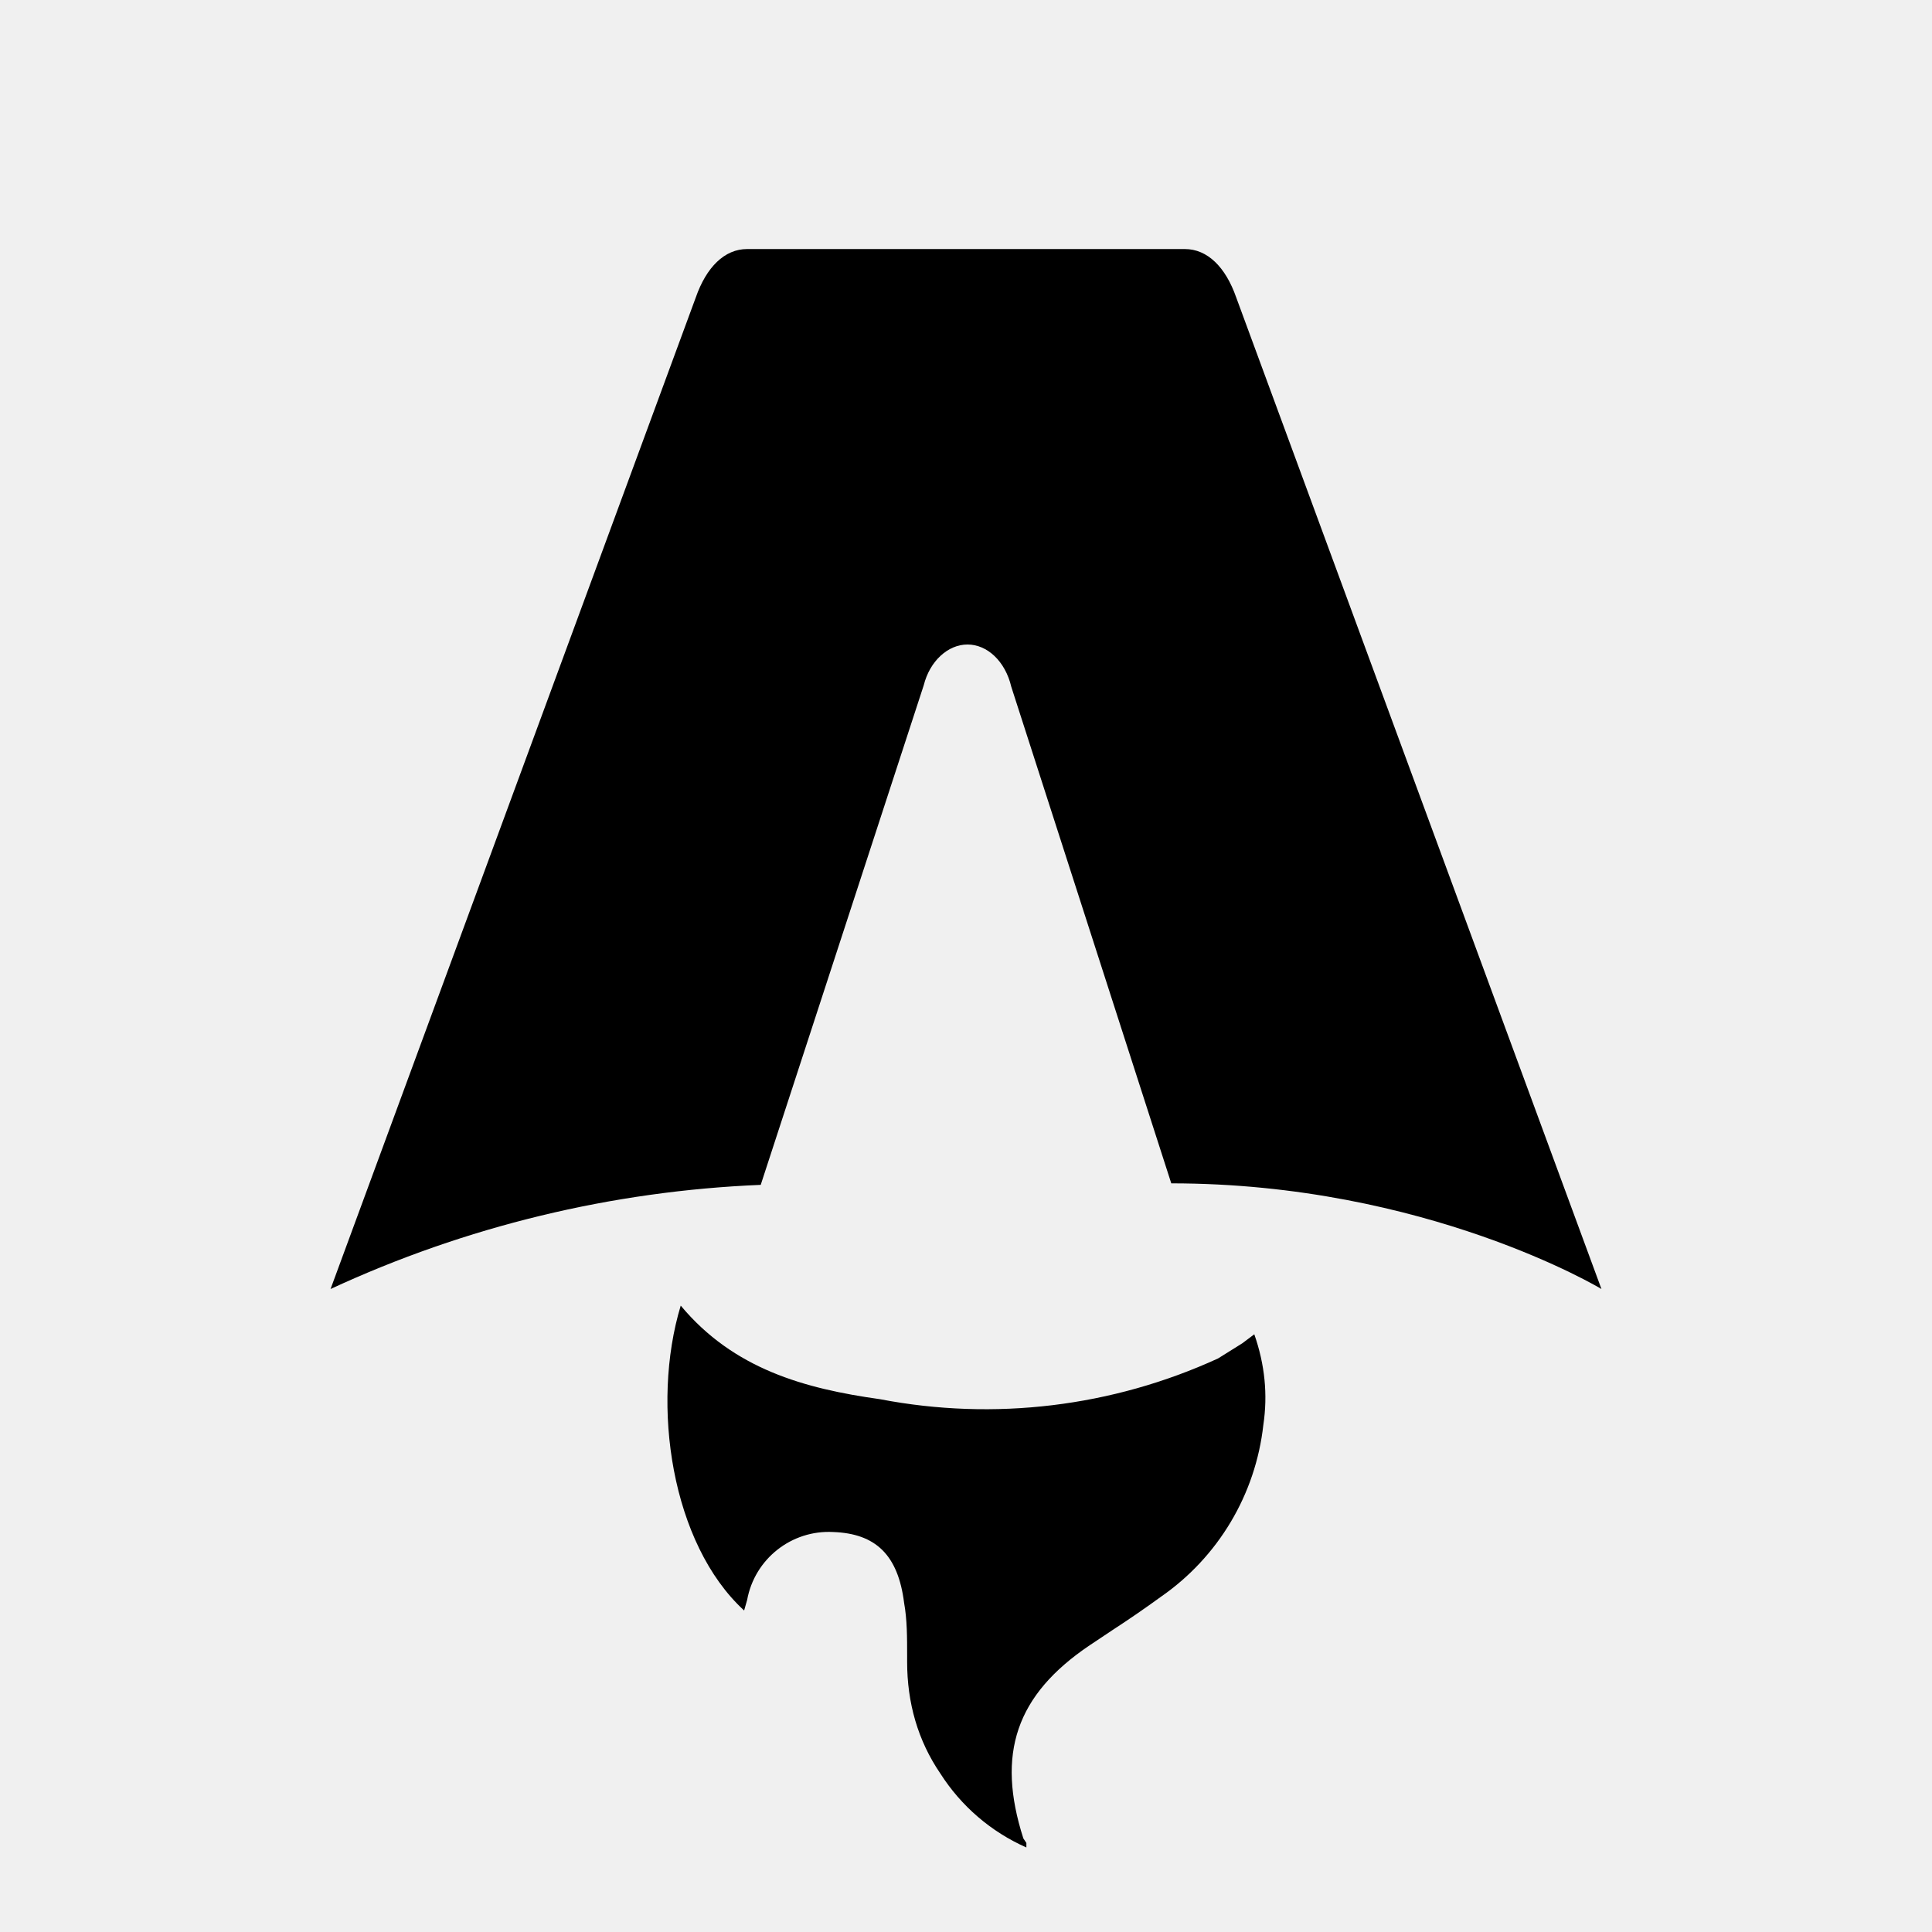
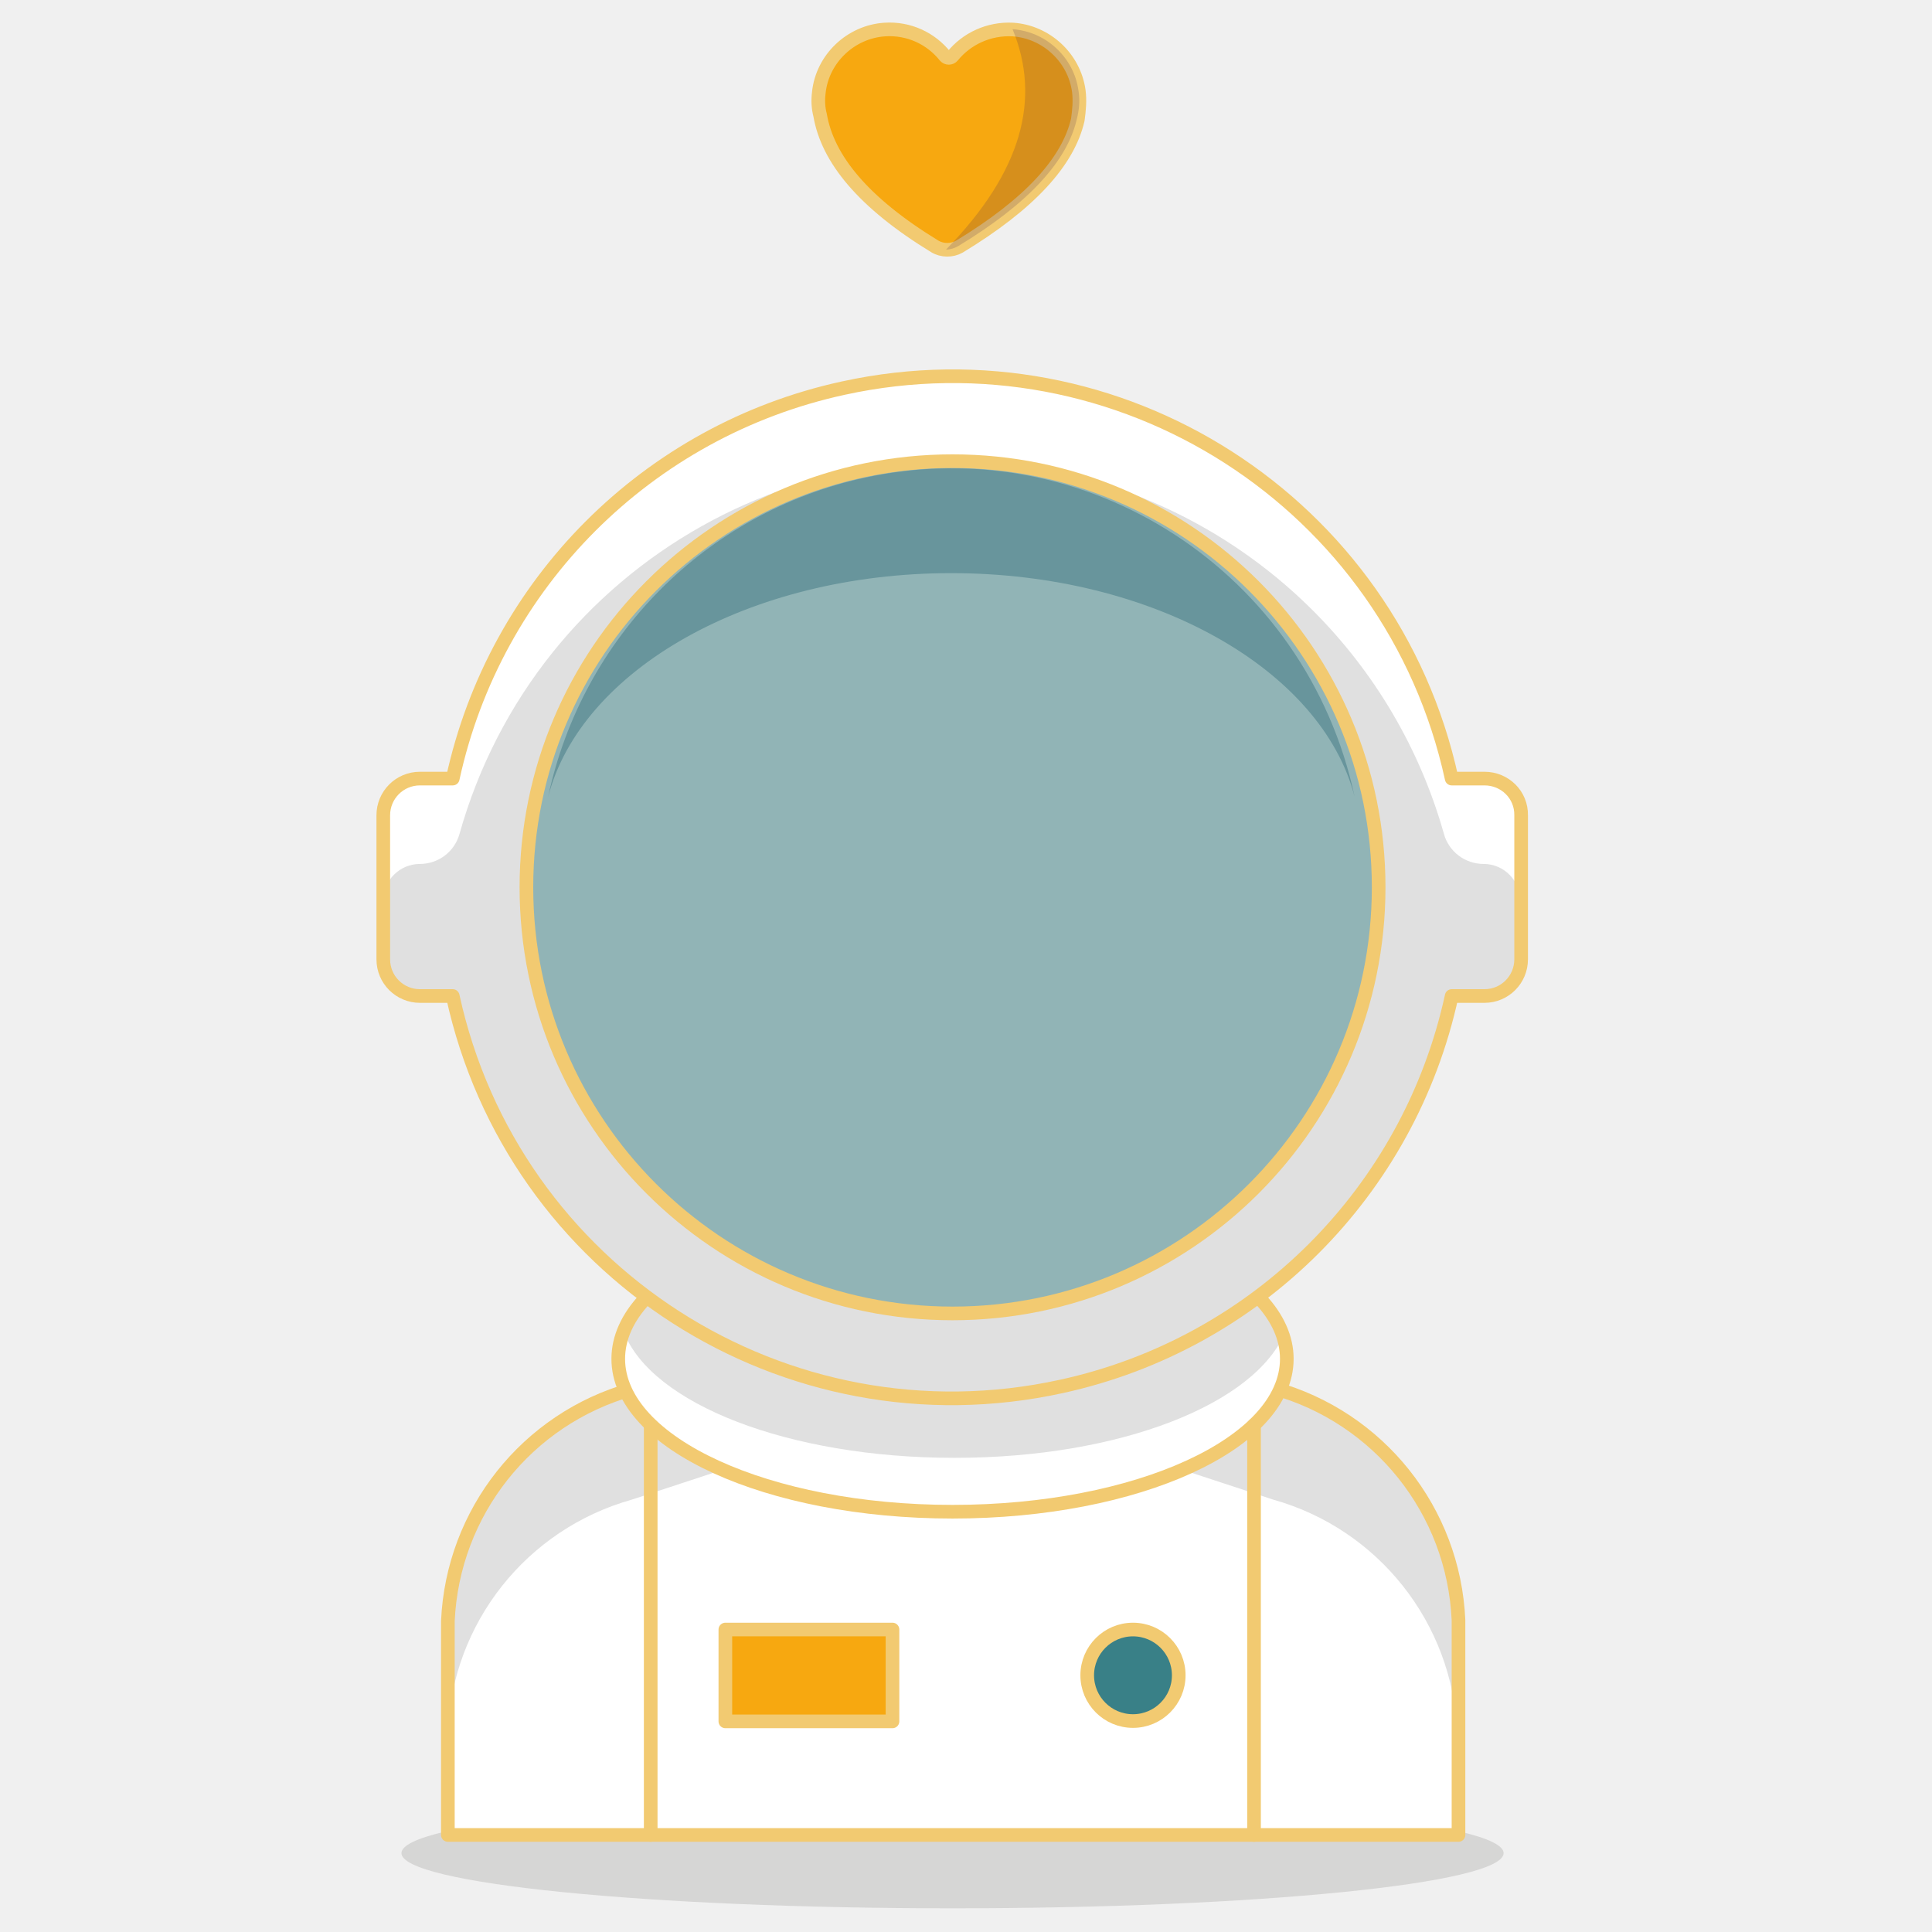
- <svg xmlns="http://www.w3.org/2000/svg" fill="none" viewBox="0 0 128 128">
-   <path d="M50.4 78.5a75.1 75.1 0 0 0-28.5 6.9l24.2-65.7c.7-2 1.9-3.2 3.4-3.2h29c1.5 0 2.7 1.2 3.4 3.2l24.2 65.7s-11.6-7-28.5-7L67 45.5c-.4-1.7-1.6-2.8-2.9-2.8-1.3 0-2.5 1.1-2.9 2.7L50.4 78.5Zm-1.1 28.2Zm-4.2-20.2c-2 6.6-.6 15.8 4.2 20.2a17.5 17.5 0 0 1 .2-.7 5.5 5.5 0 0 1 5.7-4.5c2.8.1 4.3 1.5 4.7 4.7.2 1.1.2 2.3.2 3.5v.4c0 2.7.7 5.2 2.2 7.4a13 13 0 0 0 5.7 4.9v-.3l-.2-.3c-1.8-5.6-.5-9.5 4.4-12.8l1.5-1a73 73 0 0 0 3.2-2.2 16 16 0 0 0 6.8-11.4c.3-2 .1-4-.6-6l-.8.6-1.6 1a37 37 0 0 1-22.4 2.7c-5-.7-9.7-2-13.2-6.2Z" />
-   <style>
-         path { fill: #000; }
-         @media (prefers-color-scheme: dark) {
-             path { fill: #FFF; }
-         }
-     </style>
+ <svg xmlns="http://www.w3.org/2000/svg" version="1.1" x="0px" y="0px" viewBox="0 0 595.3 595.3" enable-background="new 0 0 595.3 595.3" xml:space="preserve">
+   <g id="Capa_1">
+ </g>
+   <g id="Capa_2">
+     <g>
+       <g>
+         <path fill="#F7A810" stroke="#F2CA71" stroke-width="4.204" stroke-linecap="round" stroke-linejoin="round" d="M332.4,28     c-1.4-10.2-10-18.2-20.3-18.9c-7.5-0.4-14.3,2.9-18.6,8.2c-0.6,0.7-1.7,0.7-2.3,0c-4.3-5.4-11.1-8.7-18.6-8.2     c-10.5,0.7-19.2,9-20.3,19.4c-0.3,2.4-0.2,4.7,0.4,7c2.3,13.4,13.2,26.9,35.3,40.4c2.3,1.4,5.3,1.4,7.6,0.1     c21.6-13.1,33.5-26.1,36.5-39.1C332.5,34,332.8,31,332.4,28z" />
+       </g>
+       <path opacity="0.2" fill="#502D4B" enable-background="new    " d="M291.5,76.9c1.3,0,2.6-0.4,3.8-1.1    c21.6-13.1,33.5-26.1,36.5-39.1c0.7-2.8,1-5.7,0.5-8.8c-1.4-10.2-10-18.2-20.3-18.9C320.8,30.4,315,52.8,291.5,76.9z" />
+       <g>
+         <ellipse id="_Ellipse__3_" opacity="0.15" fill="#45413C" enable-background="new    " cx="293.5" cy="571" rx="169.8" ry="17" />
+         <path fill="#FFFFFF" d="M392.4,427.7l-98.9-32.1l-98.9,32.5c-32.3,9.1-55.1,37.9-56.6,71.4v65.9h311.4v-66.2     C447.9,465.5,424.9,436.7,392.4,427.7z" />
+         <path fill="#E0E0E0" d="M392.4,427.7l-98.9-32.1l-98.9,32.5c-32.3,9.1-55.1,37.9-56.6,71.4v34c1.4-33.5,24.3-62.3,56.6-71.4     l98.9-32.5l98.9,32.5c32.3,9.1,55.1,37.9,56.6,71.4v-34C447.7,465.8,424.8,436.9,392.4,427.7z" />
+         <path fill="none" stroke="#F2CA71" stroke-width="4.204" stroke-linecap="round" stroke-linejoin="round" d="M392.4,427.7     l-98.9-32.1l-98.9,32.5c-32.3,9.1-55.1,37.9-56.6,71.4v65.9h311.4v-66.2C447.9,465.5,424.9,436.7,392.4,427.7z" />
+         <ellipse id="_Path__3_" fill="#FFFFFF" cx="293.5" cy="418.7" rx="103" ry="47.1" />
+         <path id="_Path_2_3_" fill="#E0E0E0" d="M293.5,371.6c-50.7,0-92.8,16.7-101.3,38.8c8.5,22.1,50.6,38.8,101.9,38.8     s92.8-16.7,101.9-38.8C386.3,388.4,344.2,371.6,293.5,371.6z" />
+         <ellipse id="_Path_3_3_" fill="none" stroke="#F2CA71" stroke-width="4.204" stroke-linecap="round" stroke-linejoin="round" cx="293.5" cy="418.7" rx="103" ry="47.1" />
+         <line id="_Path_4_3_" fill="none" stroke="#F2CA71" stroke-width="4.204" stroke-linecap="round" stroke-linejoin="round" x1="386.4" y1="565.4" x2="386.4" y2="439.1" />
+         <line id="_Path_5_3_" fill="none" stroke="#F2CA71" stroke-width="4.204" stroke-linecap="round" stroke-linejoin="round" x1="200.5" y1="565.4" x2="200.5" y2="439.1" />
+         <path id="_Path_6_3_" fill="#E0E0E0" d="M457.4,239.9h-10.1c-18.5-85-102.5-138.9-187.5-120.3c-60.2,13.1-107.2,60.1-120.3,120.3     h-10.1c-6.3,0-11.3,5.1-11.3,11.3v44.4c0,6.3,5.1,11.3,11.3,11.3h10.1c18.5,85,102.5,138.9,187.5,120.3     c60.2-13.1,107.2-60.1,120.3-120.3h10.1c6.3,0,11.3-5.1,11.3-11.3v-44.4C468.8,244.9,463.7,239.9,457.4,239.9z" />
+         <path fill="#FFFFFF" d="M457.4,239.9h-10.1c-18.5-85-102.5-138.9-187.5-120.3c-60.2,13.1-107.2,60.1-120.3,120.3h-10.1     c-6.3,0-11.3,5.1-11.3,11.3v26.3c0-6.3,5.1-11.3,11.3-11.3c5.7,0,10.7-3.8,12.2-9.3c23.6-83.8,110.6-132.6,194.3-109     c52.8,14.9,94.1,56.2,109,109c1.5,5.5,6.5,9.3,12.2,9.3c6.3,0,11.3,5.1,11.3,11.3v-26.3C468.5,245,463.6,240,457.4,239.9z" />
+         <path id="_Path_7_3_" fill="none" stroke="#F2CA71" stroke-width="4.204" stroke-linecap="round" stroke-linejoin="round" d="     M457.4,239.9h-10.1c-18.5-85-102.5-138.9-187.5-120.3c-60.2,13.1-107.2,60.1-120.3,120.3h-10.1c-6.3,0-11.3,5.1-11.3,11.3v44.4     c0,6.3,5.1,11.3,11.3,11.3h10.1c18.5,85,102.5,138.9,187.5,120.3c60.2-13.1,107.2-60.1,120.3-120.3h10.1     c6.3,0,11.3-5.1,11.3-11.3v-44.4C468.8,244.9,463.7,239.9,457.4,239.9z" />
+         <circle id="_Path_8_3_" fill="#91B4B6" stroke="#F2CA71" stroke-width="4.204" stroke-linecap="round" stroke-linejoin="round" cx="293.5" cy="273.4" r="131.3" />
+         <path fill="#68959C" d="M293.1,176.6c62.4,0,114.2,29.8,124.3,68.9c-14.8-69.2-82.4-113.2-151-98.3c-48.8,10.6-87,49.1-97.5,98.3     C179,206.4,230.8,176.6,293.1,176.6z" />
+         <rect id="_Rectangle__3_" x="223.5" y="502.1" fill="#F7A810" stroke="#F2CA71" stroke-width="4.204" stroke-linecap="round" stroke-linejoin="round" width="51.5" height="28.3" />
+         <circle id="_Path_14_3_" fill="#398087" stroke="#F2CA71" stroke-width="4.204" stroke-linecap="round" stroke-linejoin="round" cx="349.1" cy="516.2" r="14.1" />
+       </g>
+     </g>
+   </g>
</svg>
